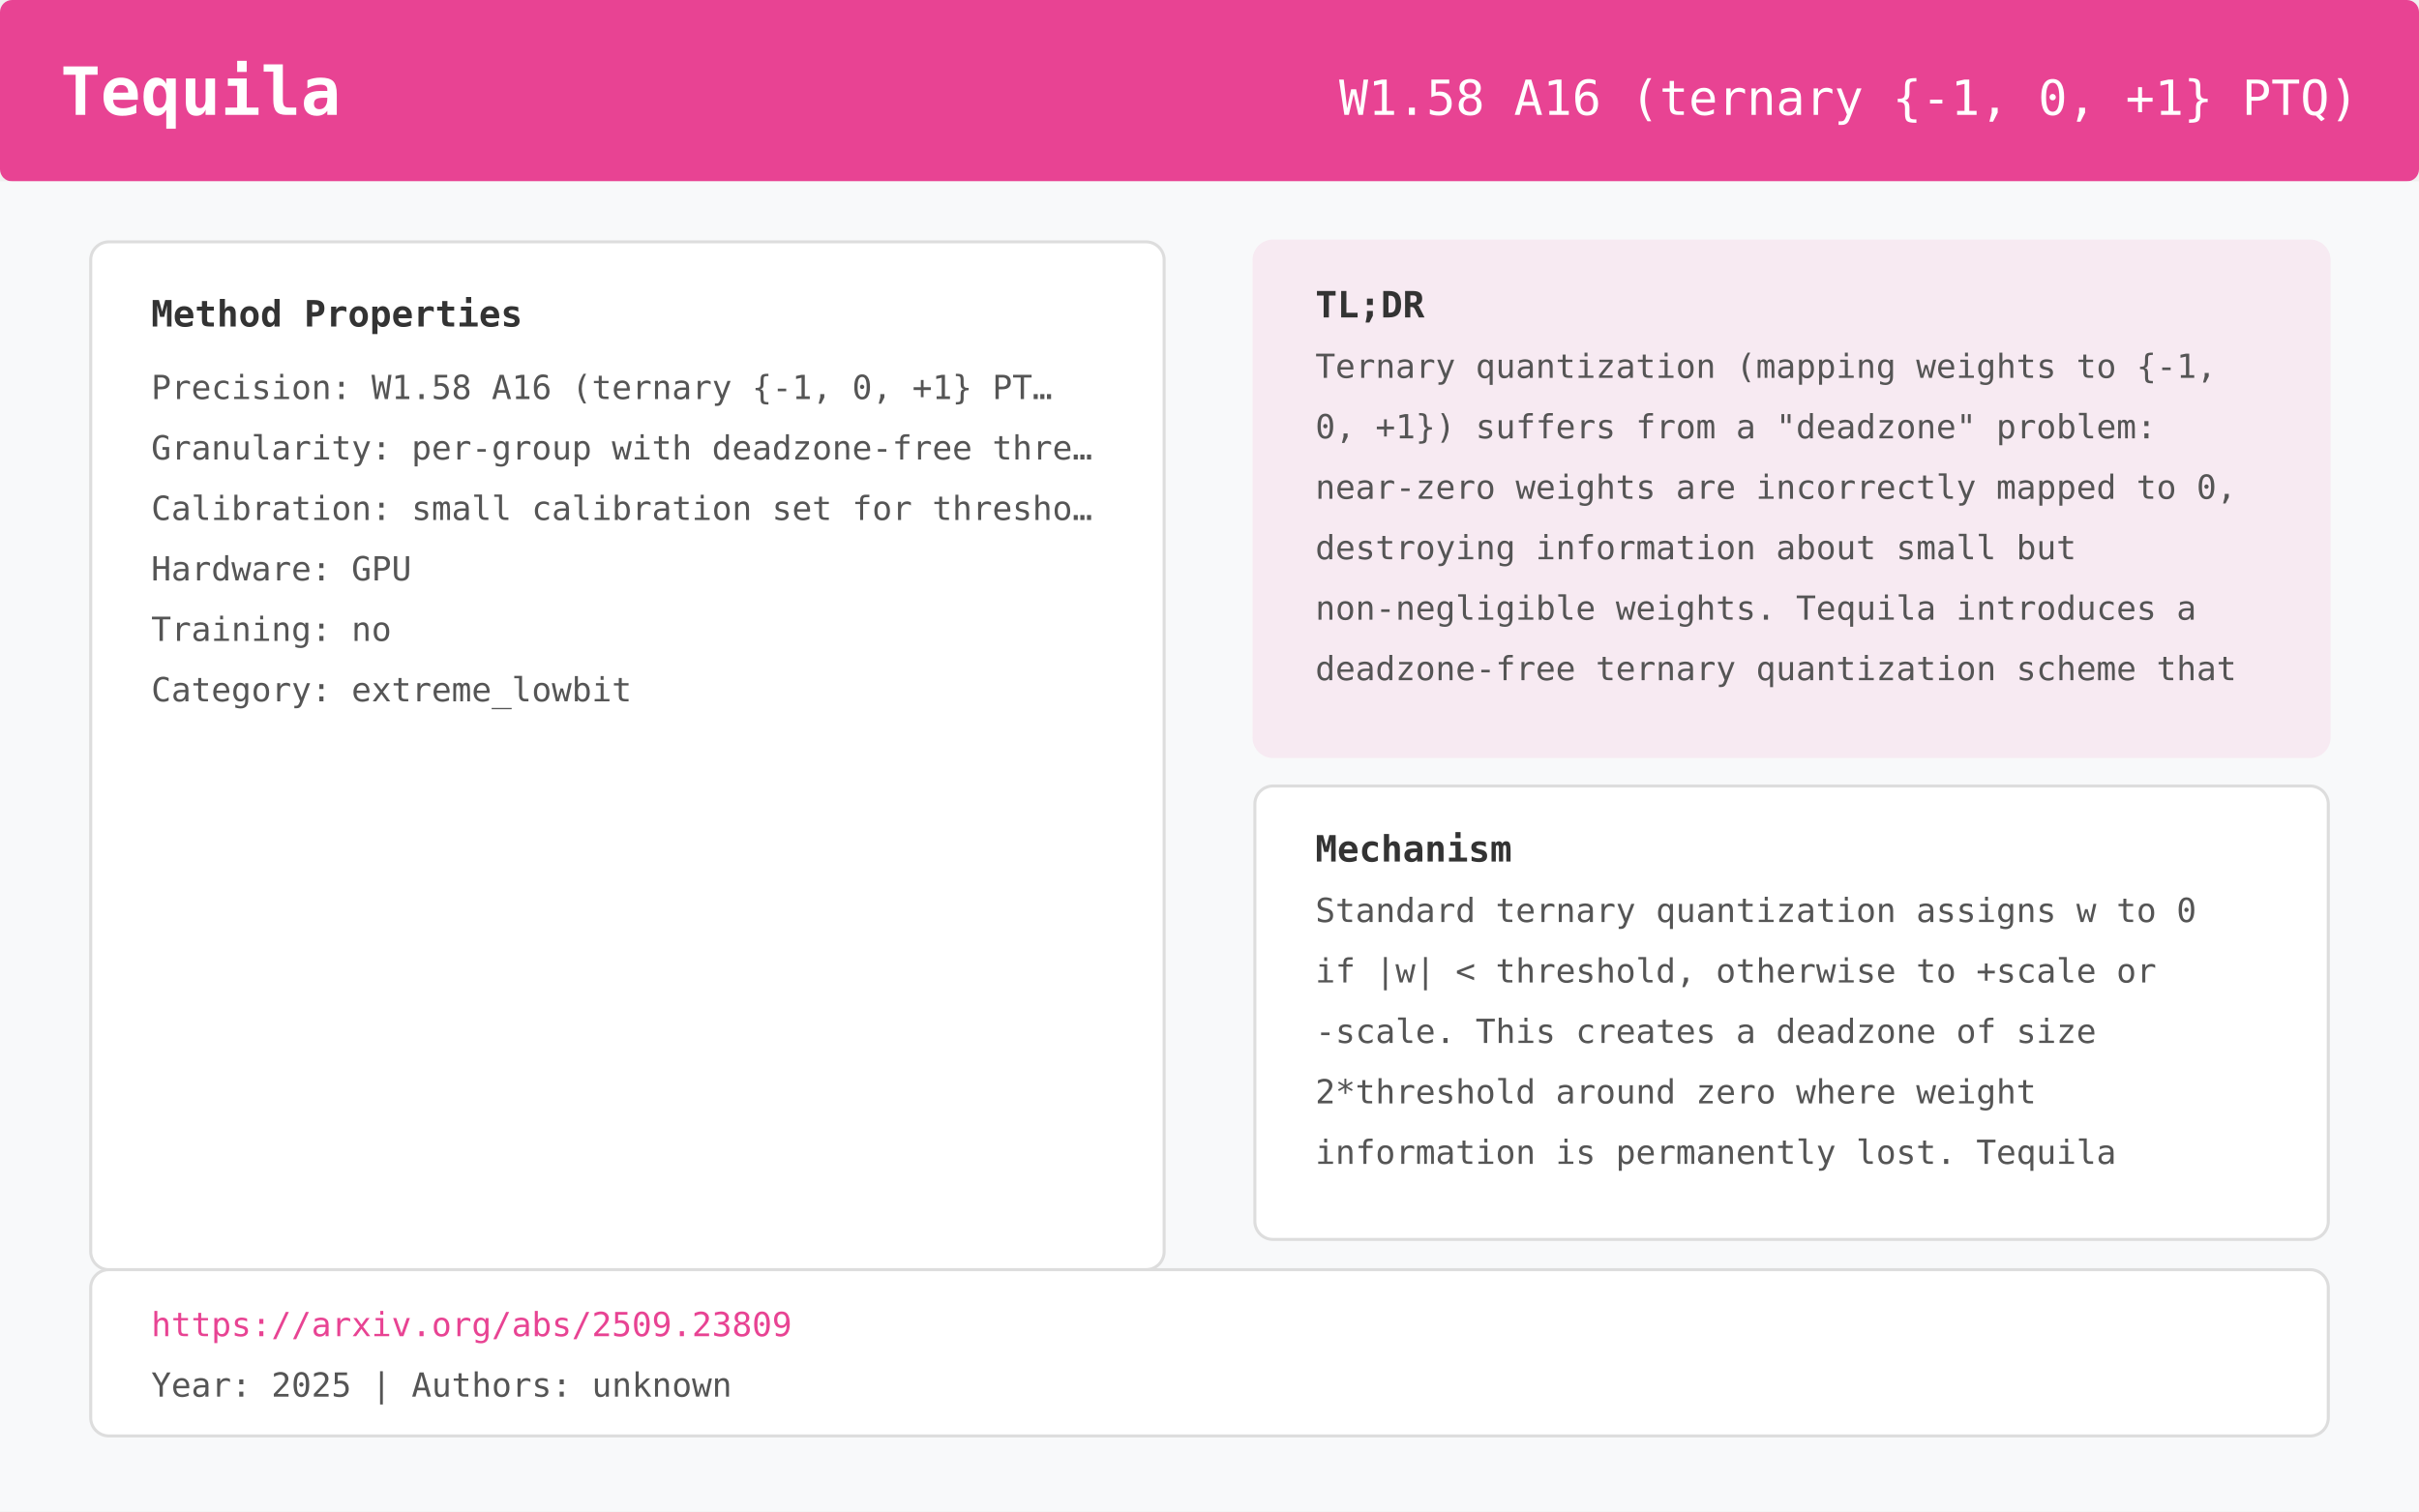
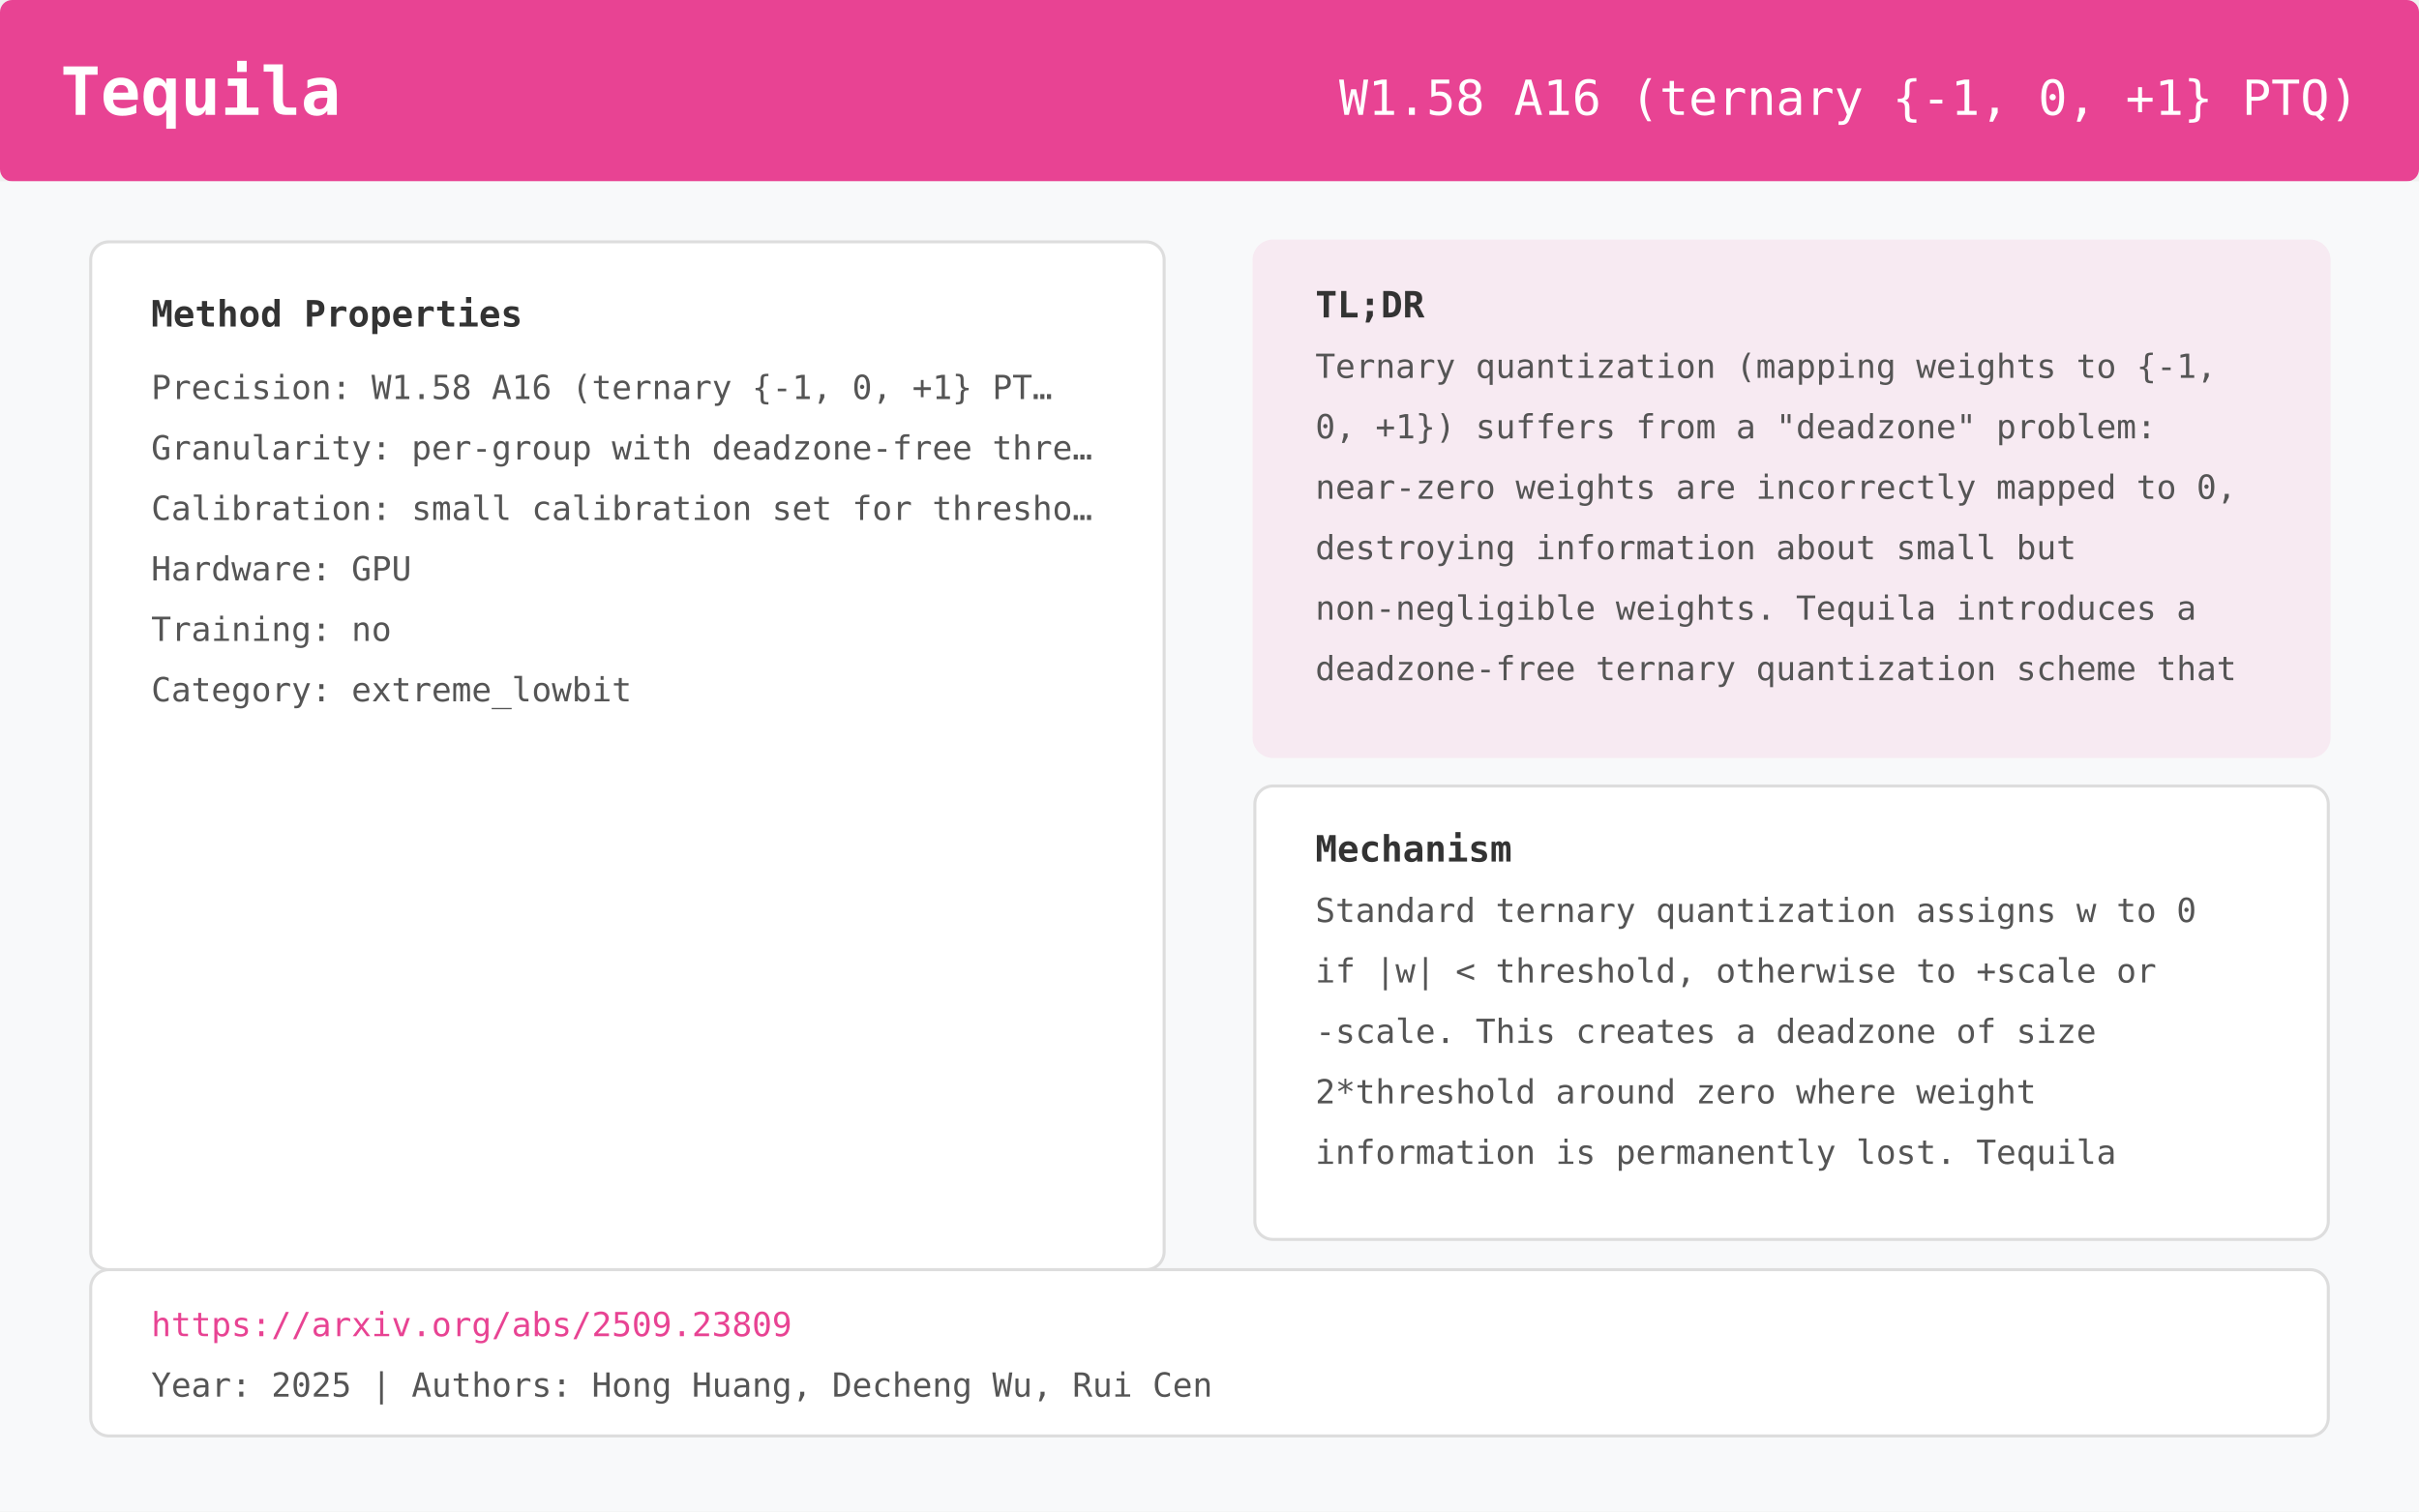
<svg xmlns="http://www.w3.org/2000/svg" viewBox="0 0 800 500" width="800" height="500">
  <rect x="0" y="0" width="800" height="60" fill="#E84393" rx="4" />
  <text x="20" y="38" font-family="monospace" font-size="22" font-weight="bold" fill="white">Tequila</text>
  <text x="780" y="38" font-family="monospace" font-size="16" fill="white" text-anchor="end">W1.58 A16 (ternary {-1, 0, +1} PTQ)</text>
  <rect x="0" y="60" width="800" height="440" fill="#F8F9FA" rx="0" />
  <rect x="30" y="80" width="355" height="340" rx="6" fill="white" stroke="#ddd" stroke-width="1" />
  <text x="50" y="108" font-family="monospace" font-size="12" font-weight="bold" fill="#333">Method Properties</text>
  <text x="50" y="132" font-family="monospace" font-size="11" fill="#555">Precision:    W1.58 A16 (ternary {-1, 0, +1} PT…</text>
  <text x="50" y="152" font-family="monospace" font-size="11" fill="#555">Granularity:  per-group with deadzone-free thre…</text>
  <text x="50" y="172" font-family="monospace" font-size="11" fill="#555">Calibration:  small calibration set for thresho…</text>
  <text x="50" y="192" font-family="monospace" font-size="11" fill="#555">Hardware:     GPU</text>
  <text x="50" y="212" font-family="monospace" font-size="11" fill="#555">Training:     no</text>
  <text x="50" y="232" font-family="monospace" font-size="11" fill="#555">Category:     extreme_lowbit</text>
  <rect x="415" y="80" width="355" height="170" rx="6" fill="#E84393" opacity="0.08" stroke="#E84393" stroke-width="1.5" />
  <text x="435" y="105" font-family="monospace" font-size="12" font-weight="bold" fill="#333">TL;DR</text>
  <text x="435" y="125" font-family="monospace" font-size="11" fill="#555">Ternary quantization (mapping weights to {-1,</text>
  <text x="435" y="145" font-family="monospace" font-size="11" fill="#555">0, +1}) suffers from a "deadzone" problem:</text>
  <text x="435" y="165" font-family="monospace" font-size="11" fill="#555">near-zero weights are incorrectly mapped to 0,</text>
  <text x="435" y="185" font-family="monospace" font-size="11" fill="#555">destroying information about small but</text>
  <text x="435" y="205" font-family="monospace" font-size="11" fill="#555">non-negligible weights. Tequila introduces a</text>
  <text x="435" y="225" font-family="monospace" font-size="11" fill="#555">deadzone-free ternary quantization scheme that</text>
  <rect x="415" y="260" width="355" height="150" rx="6" fill="white" stroke="#ddd" stroke-width="1" />
  <text x="435" y="285" font-family="monospace" font-size="12" font-weight="bold" fill="#333">Mechanism</text>
  <text x="435" y="305" font-family="monospace" font-size="11" fill="#555">Standard ternary quantization assigns w to 0</text>
  <text x="435" y="325" font-family="monospace" font-size="11" fill="#555">if |w| &lt; threshold, otherwise to +scale or</text>
  <text x="435" y="345" font-family="monospace" font-size="11" fill="#555">-scale. This creates a deadzone of size</text>
  <text x="435" y="365" font-family="monospace" font-size="11" fill="#555">2*threshold around zero where weight</text>
  <text x="435" y="385" font-family="monospace" font-size="11" fill="#555">information is permanently lost. Tequila</text>
  <rect x="30" y="420" width="740" height="55" rx="6" fill="white" stroke="#ddd" stroke-width="1" />
  <text x="50" y="442" font-family="monospace" font-size="11" fill="#E84393">https://arxiv.org/abs/2509.23809</text>
-   <text x="50" y="462" font-family="monospace" font-size="11" fill="#555">Year: 2025  |  Authors: unknown</text>
+   <text x="50" y="462" font-family="monospace" font-size="11" fill="#555">Year: 2025  |  Authors: Hong Huang, Decheng Wu, Rui Cen</text>
</svg>
